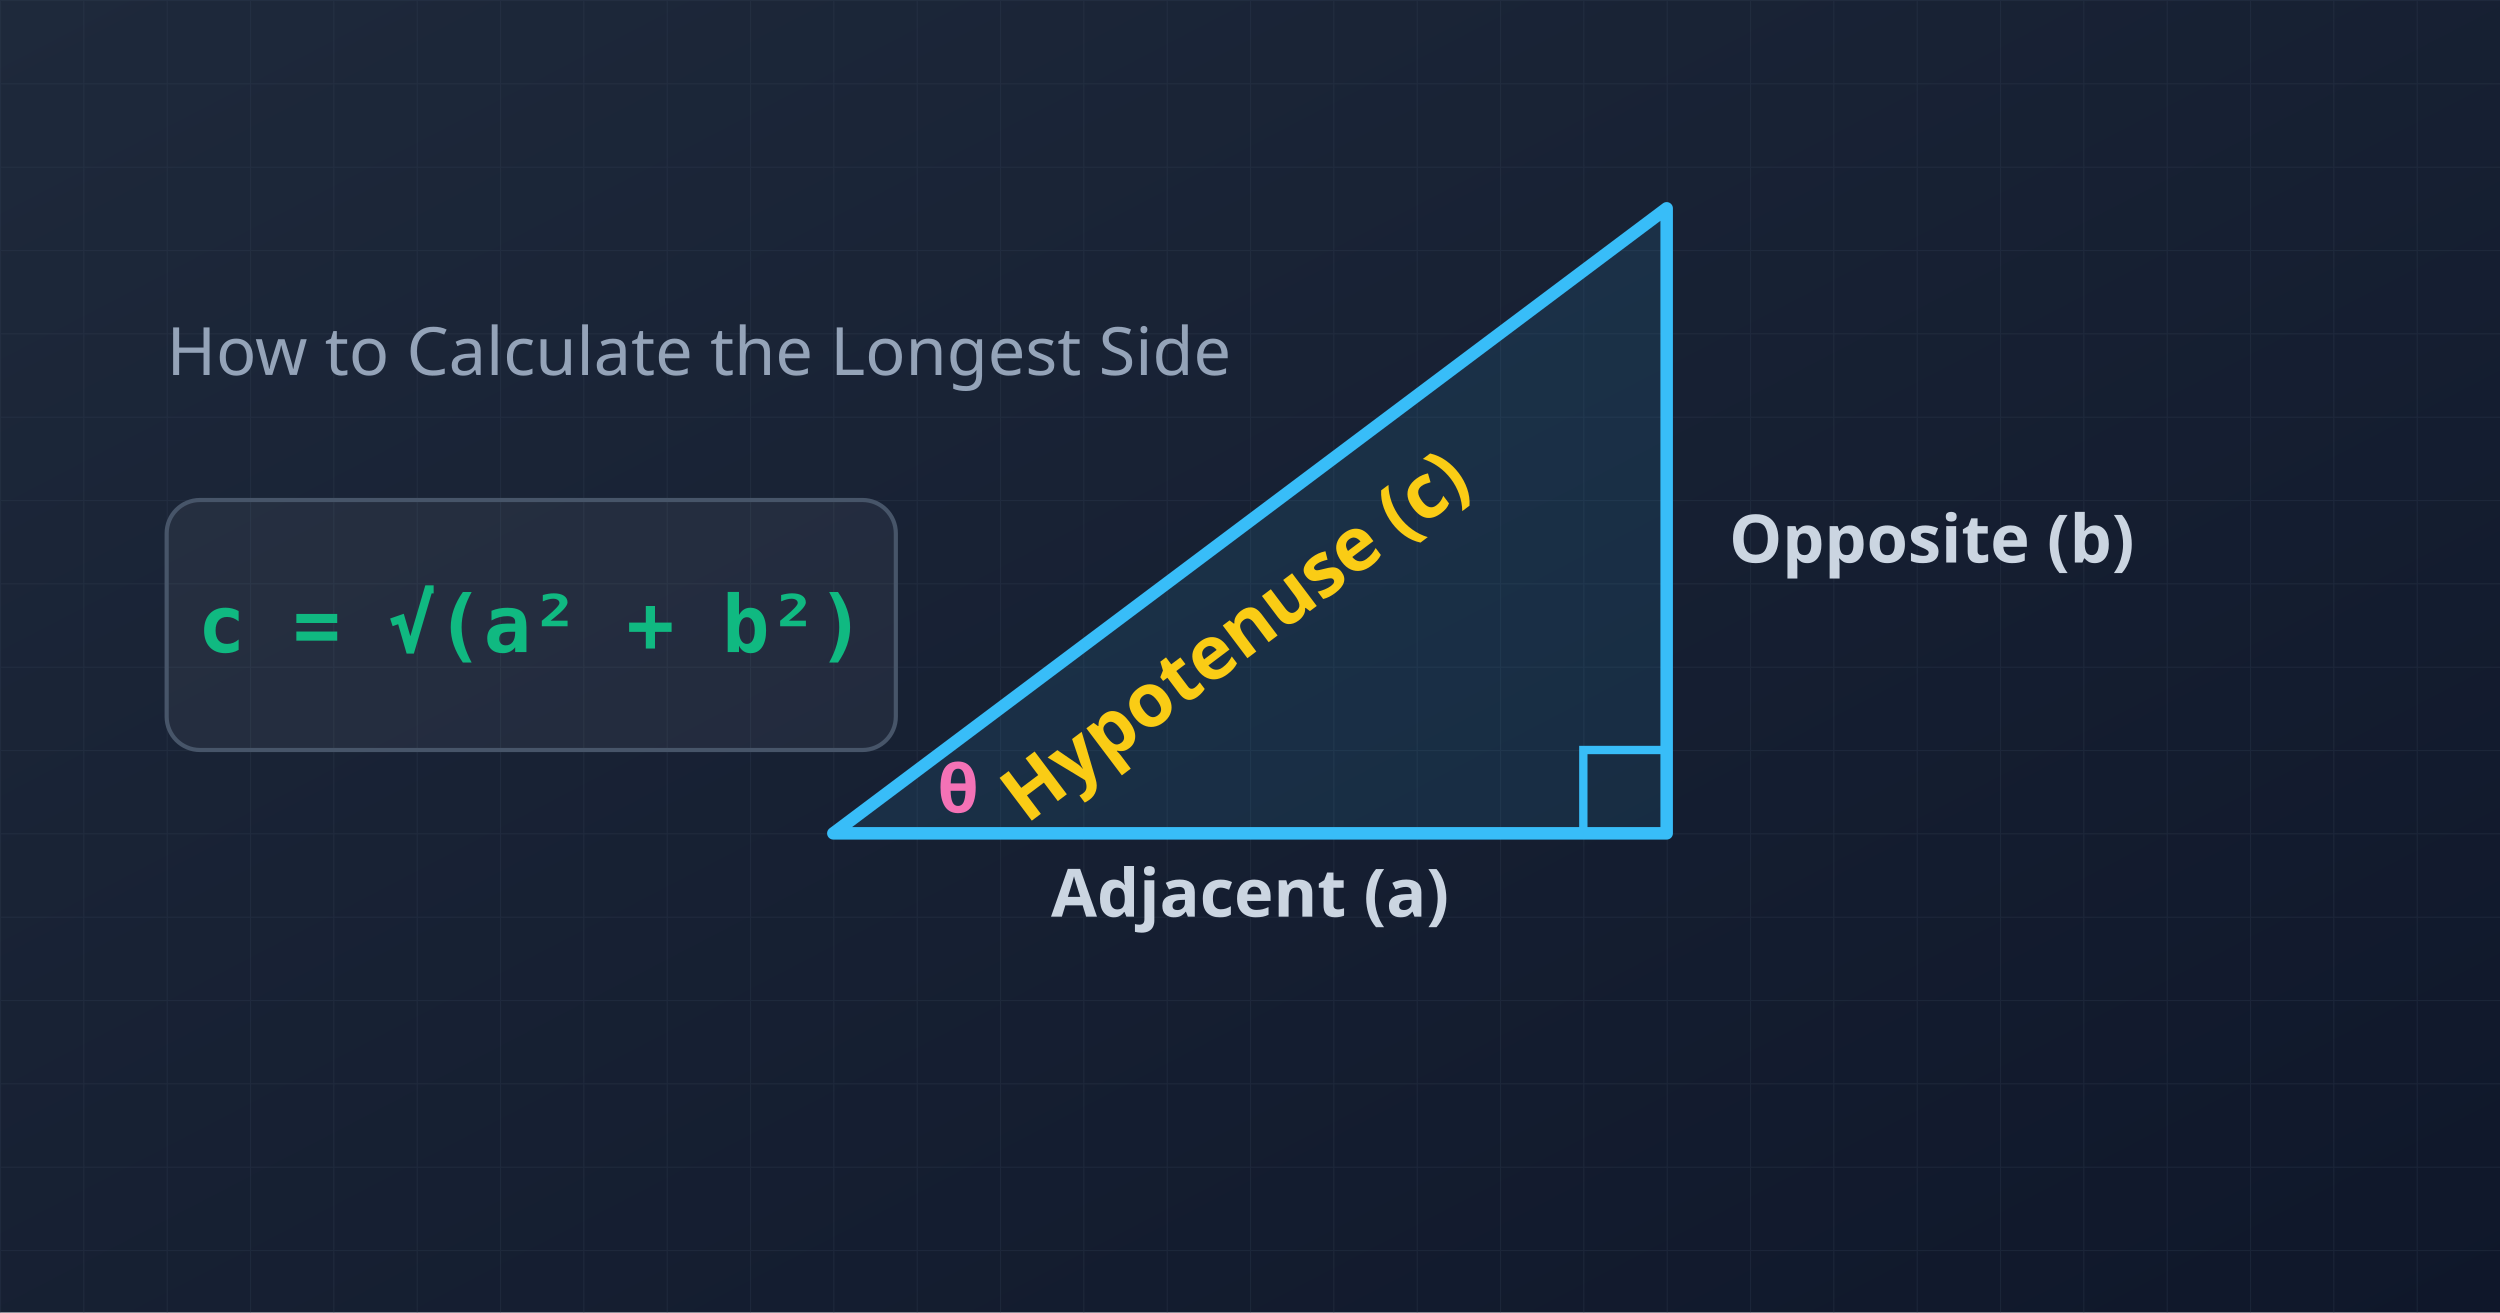
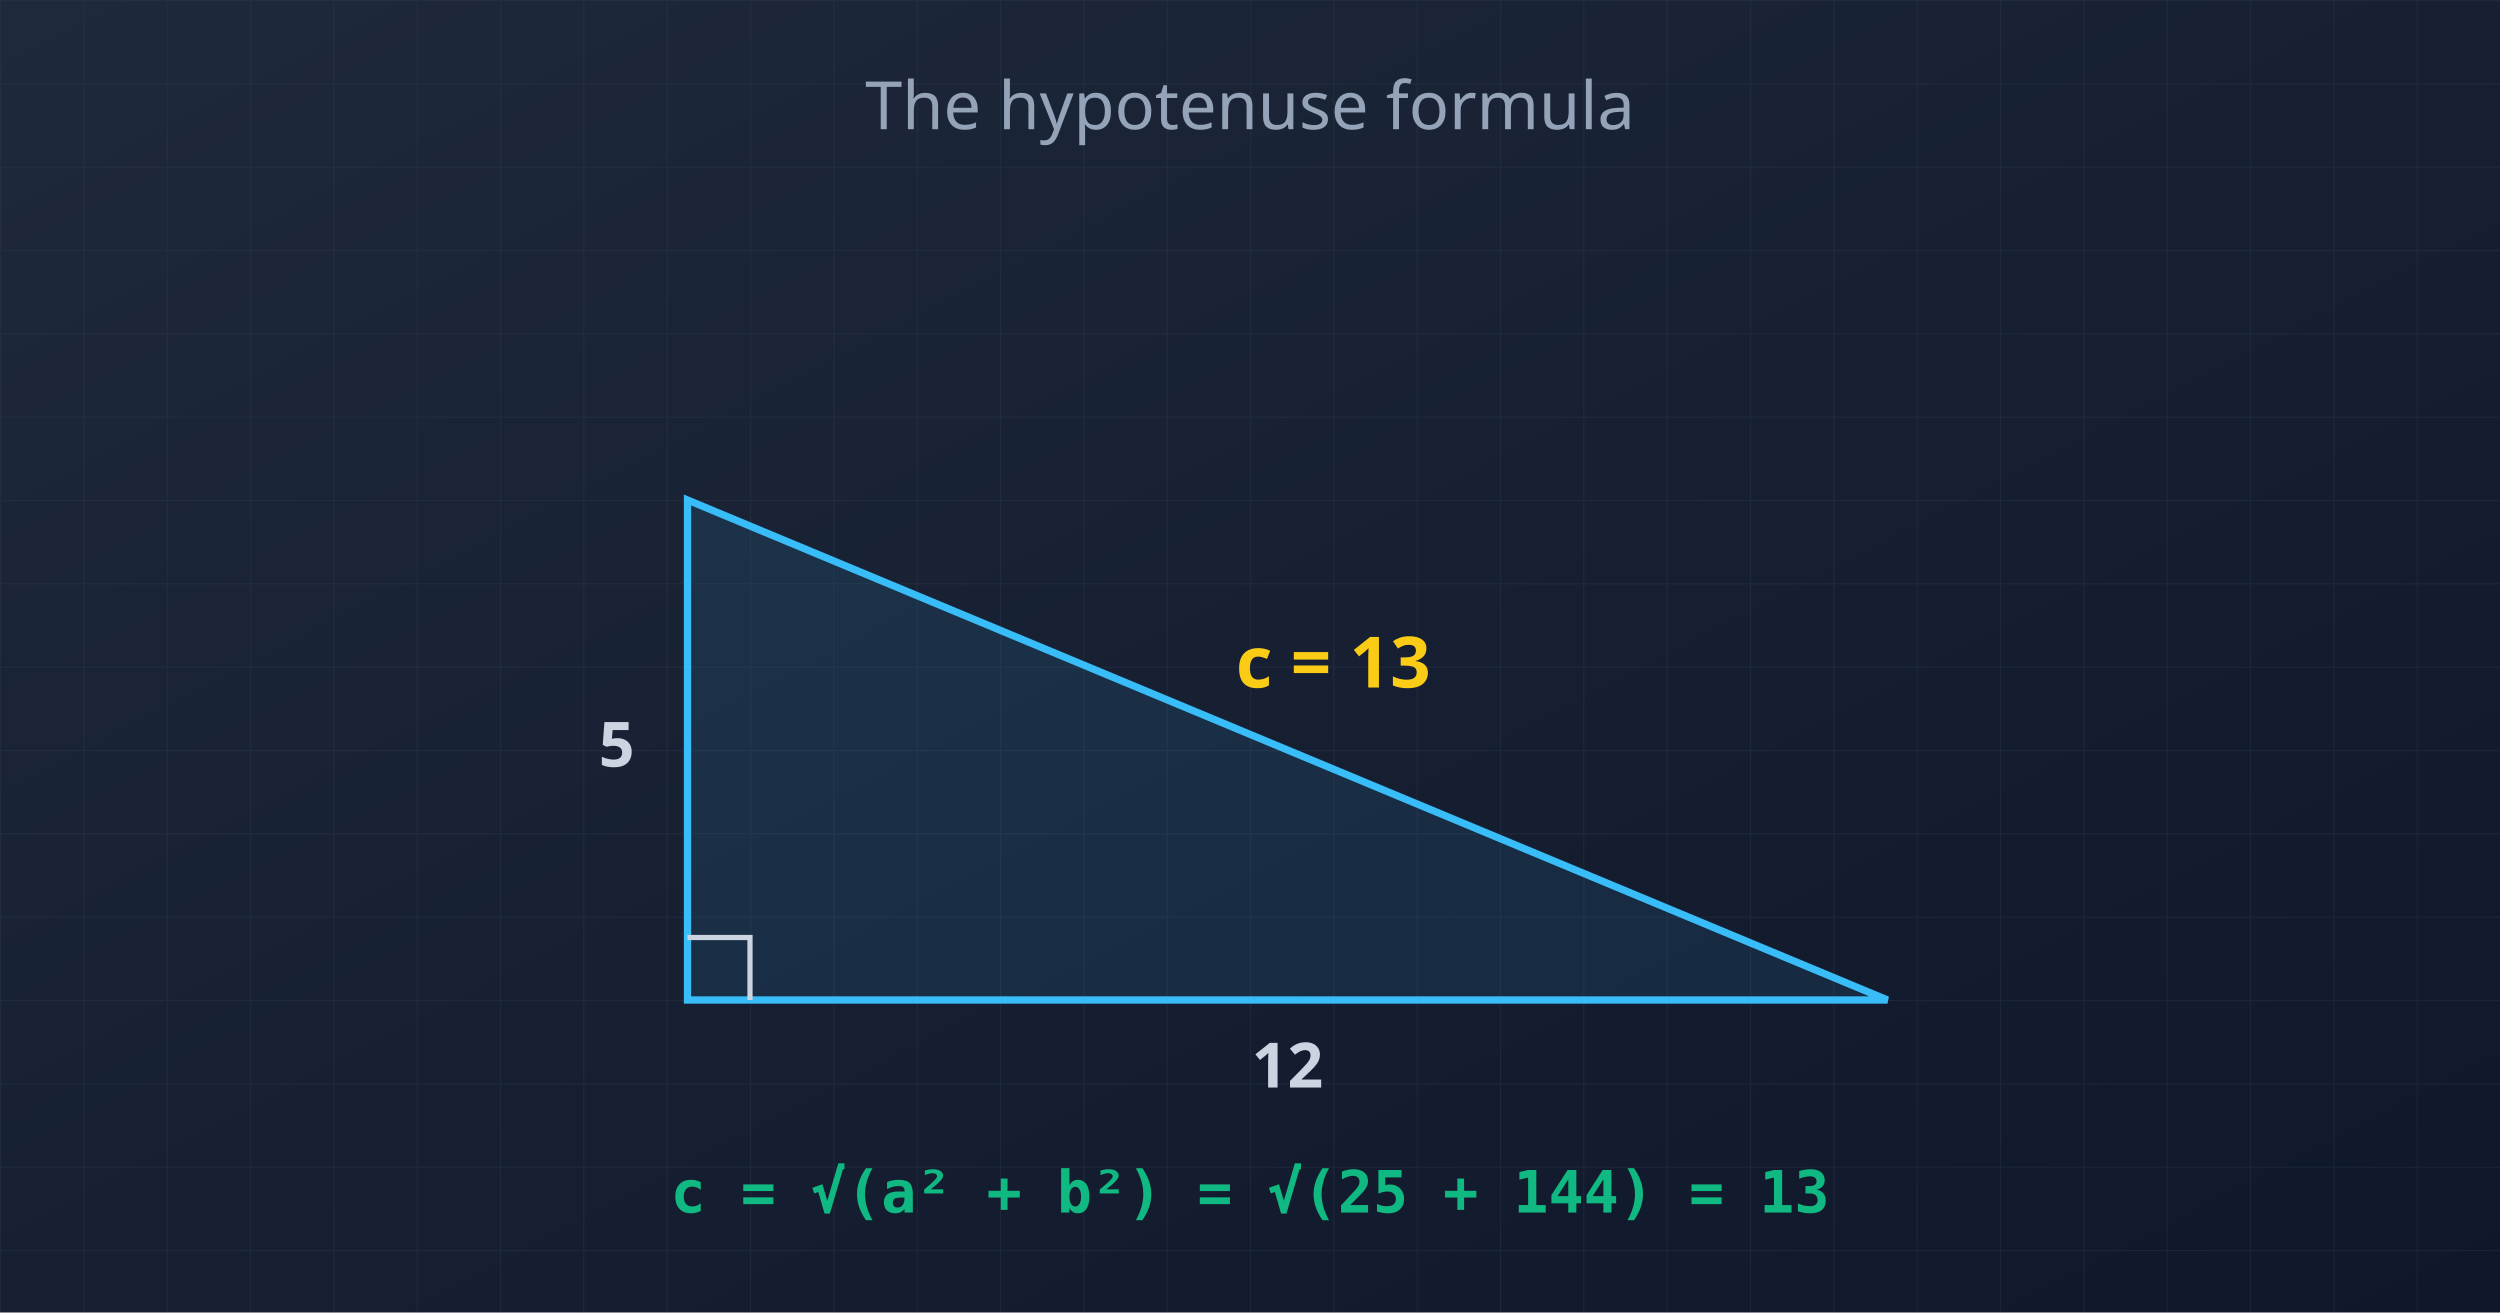
<svg xmlns="http://www.w3.org/2000/svg" width="1200" height="630">
  <defs>
    <linearGradient id="bg" x1="0%" y1="0%" x2="100%" y2="100%">
      <stop offset="0%" stop-color="#1e293b" />
      <stop offset="100%" stop-color="#0f172a" />
    </linearGradient>
    <pattern id="grid" width="40" height="40" patternUnits="userSpaceOnUse">
      <path d="M 40 0 L 0 0 0 40" fill="none" stroke="#334155" stroke-width="1" opacity="0.3" />
    </pattern>
  </defs>
  <rect width="1200" height="630" fill="url(#bg)" />
  <rect width="1200" height="630" fill="url(#grid)" />
-   <g transform="translate(600, 150)">
-     <path d="M -200 250 L 200 250 L 200 -50 Z" fill="rgba(56, 189, 248, 0.1)" stroke="#38bdf8" stroke-width="6" stroke-linejoin="round" />
-     <path d="M 160 250 L 160 210 L 200 210" fill="none" stroke="#38bdf8" stroke-width="4" />
-     <text x="0" y="290" font-family="system-ui, sans-serif" font-size="32" font-weight="600" fill="#cbd5e1" text-anchor="middle">Adjacent (a)</text>
-     <text x="230" y="120" font-family="system-ui, sans-serif" font-size="32" font-weight="600" fill="#cbd5e1" text-anchor="start">Opposite (b)</text>
-     <text x="0" y="165" font-family="system-ui, sans-serif" font-size="36" font-weight="bold" fill="#facc15" text-anchor="middle" transform="rotate(-37, 0, 165)">Hypotenuse (c)</text>
-     <text x="-150" y="240" font-family="system-ui, sans-serif" font-size="32" font-weight="bold" fill="#f472b6">θ</text>
-   </g>
-   <text x="80" y="180" font-family="system-ui, sans-serif" font-size="32" font-weight="500" fill="#94a3b8">How to Calculate the Longest Side</text>
-   <rect x="80" y="240" width="350" height="120" rx="16" fill="rgba(255,255,255,0.05)" stroke="#475569" stroke-width="2" />
-   <text x="255" y="313" font-family="monospace" font-size="38" font-weight="bold" fill="#10b981" text-anchor="middle">c = √(a² + b²)</text>
+   <text x="600" y="62" font-family="system-ui, sans-serif" font-size="32" font-weight="500" fill="#94a3b8" text-anchor="middle">The hypotenuse formula</text>
+   <polygon points="330,480 906,480 330,240" fill="rgba(56,189,248,0.1)" stroke="#38bdf8" stroke-width="3.5" />
+   <path d="M 330 450 L 360 450 L 360 480" fill="none" stroke="#cbd5e1" stroke-width="2.5" />
+   <text x="296" y="368" font-family="system-ui, sans-serif" font-size="30" font-weight="600" fill="#cbd5e1" text-anchor="middle">5</text>
+   <text x="618" y="522" font-family="system-ui, sans-serif" font-size="30" font-weight="600" fill="#cbd5e1" text-anchor="middle">12</text>
+   <text x="640" y="330" font-family="system-ui, sans-serif" font-size="34" font-weight="700" fill="#facc15" text-anchor="middle">c = 13</text>
+   <text x="600" y="582" font-family="monospace" font-size="28" font-weight="bold" fill="#10b981" text-anchor="middle">c = √(a² + b²) = √(25 + 144) = 13</text>
</svg>
